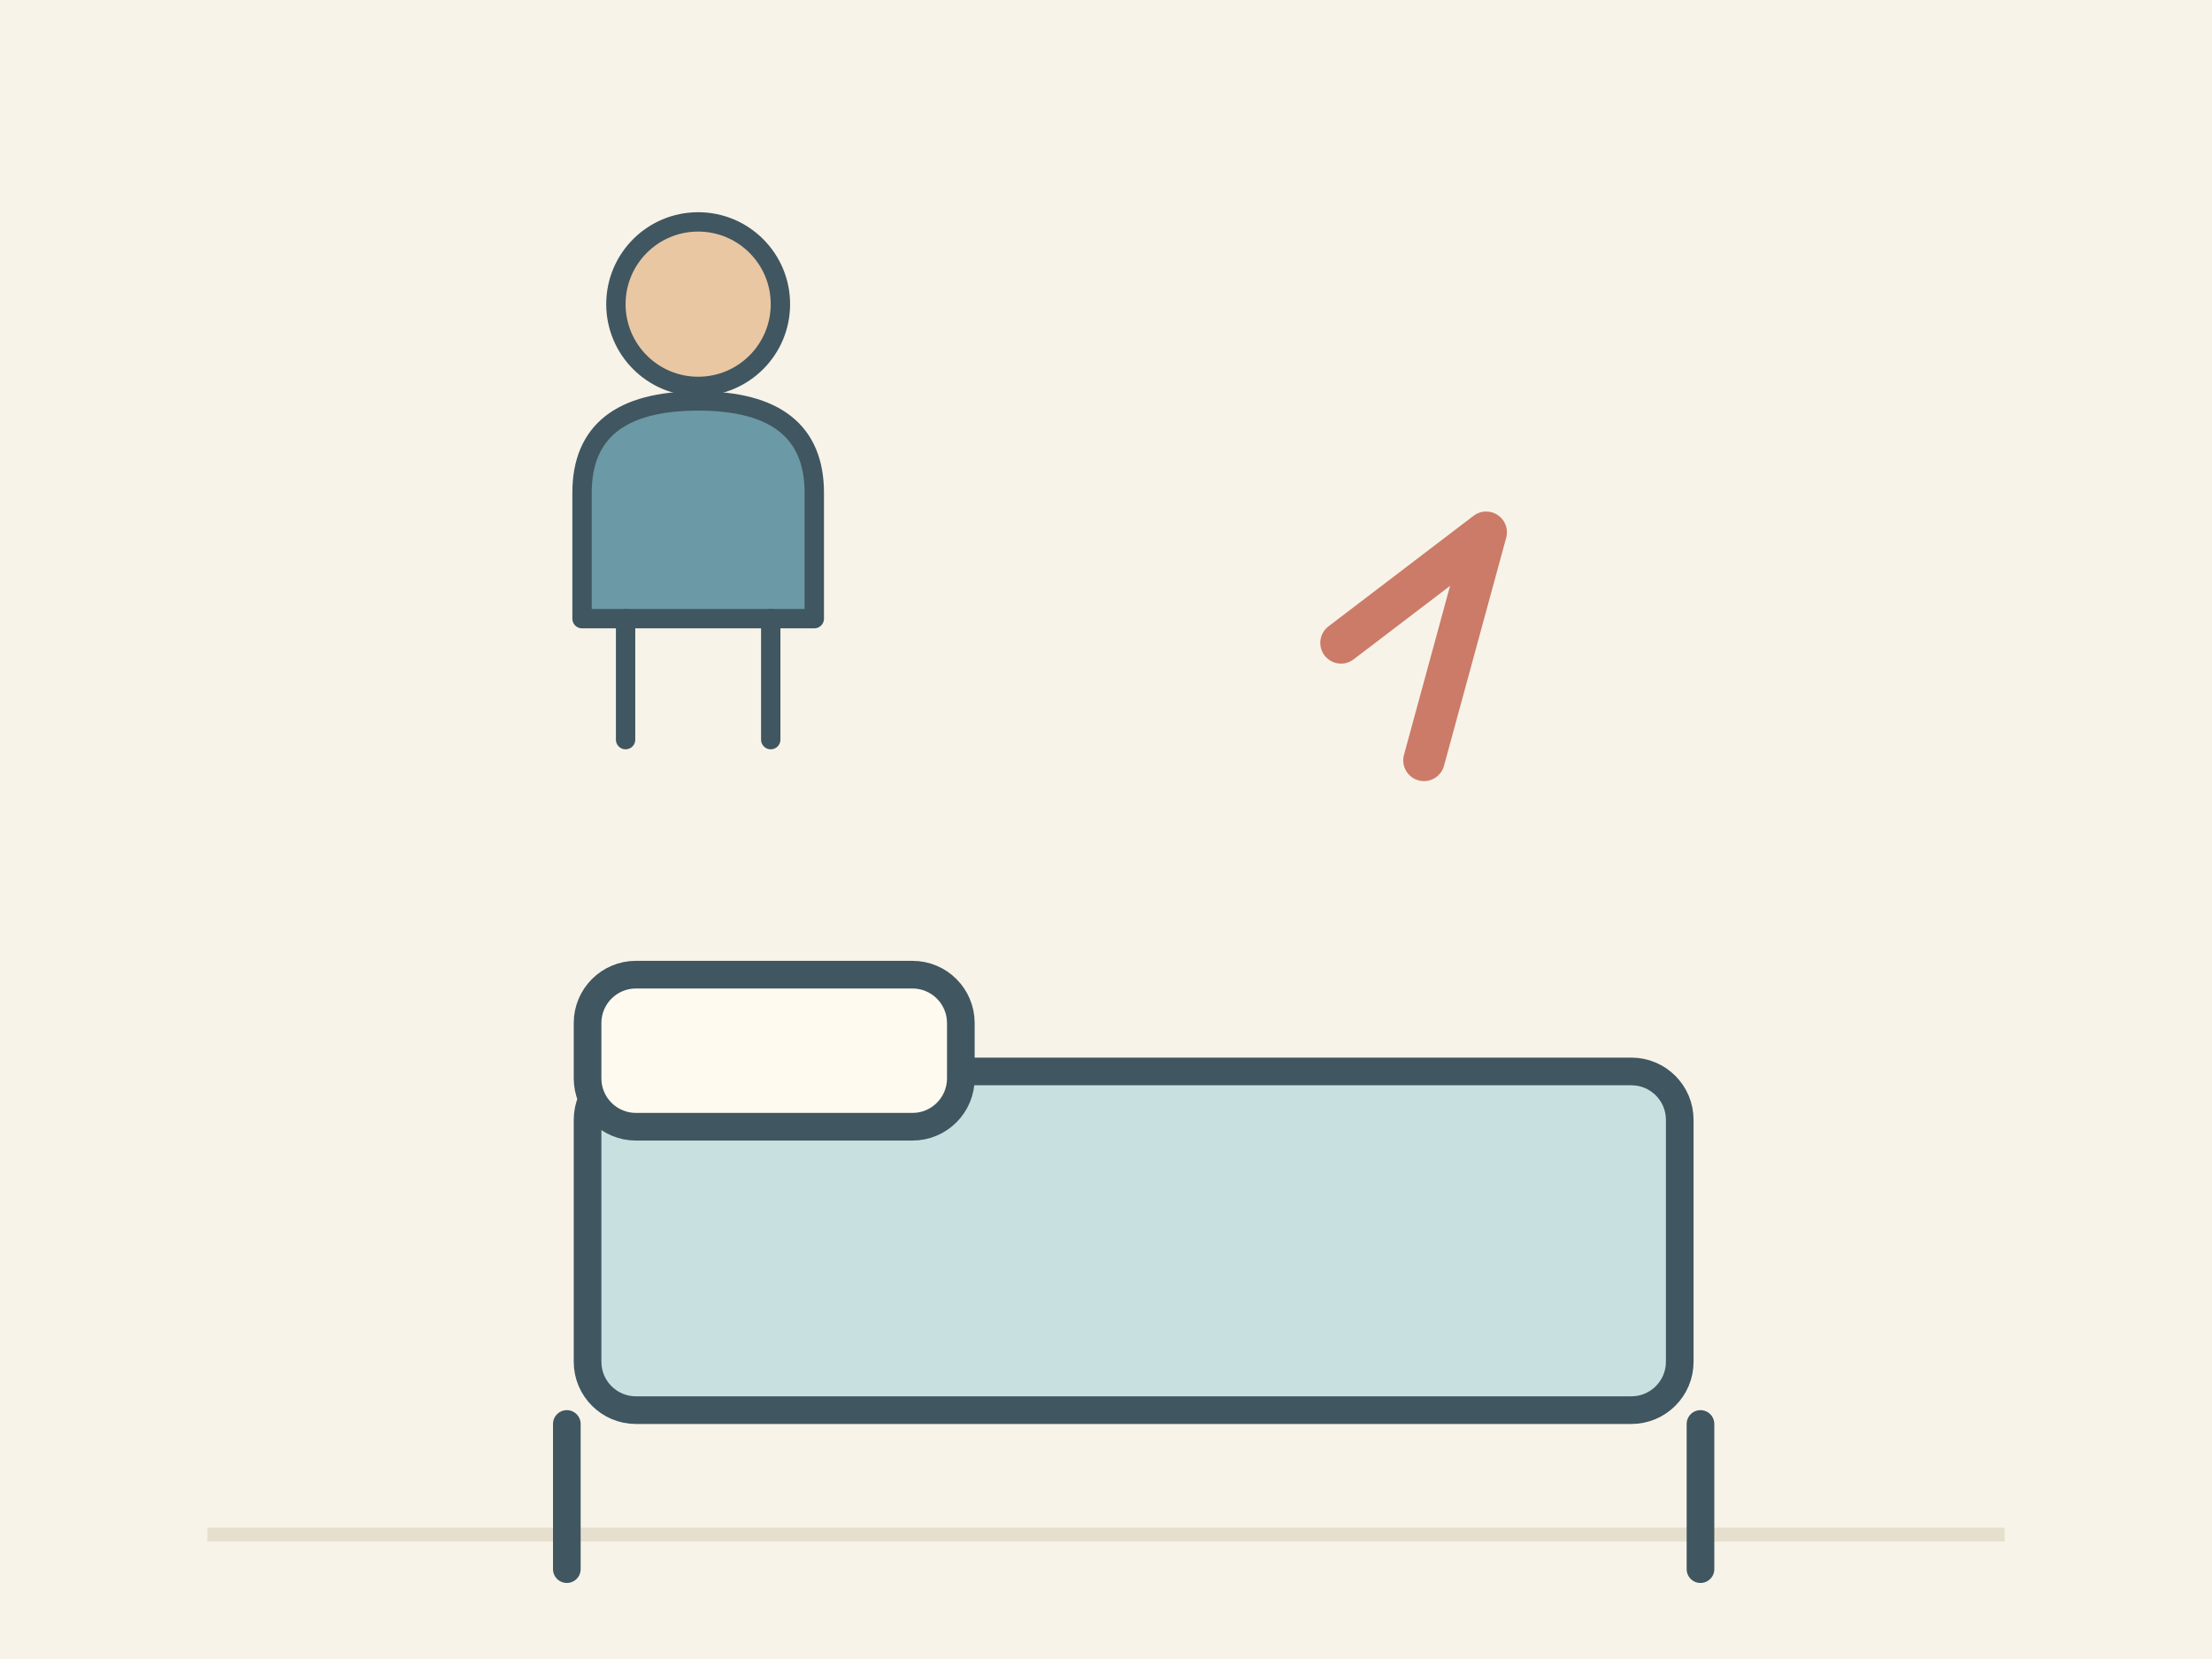
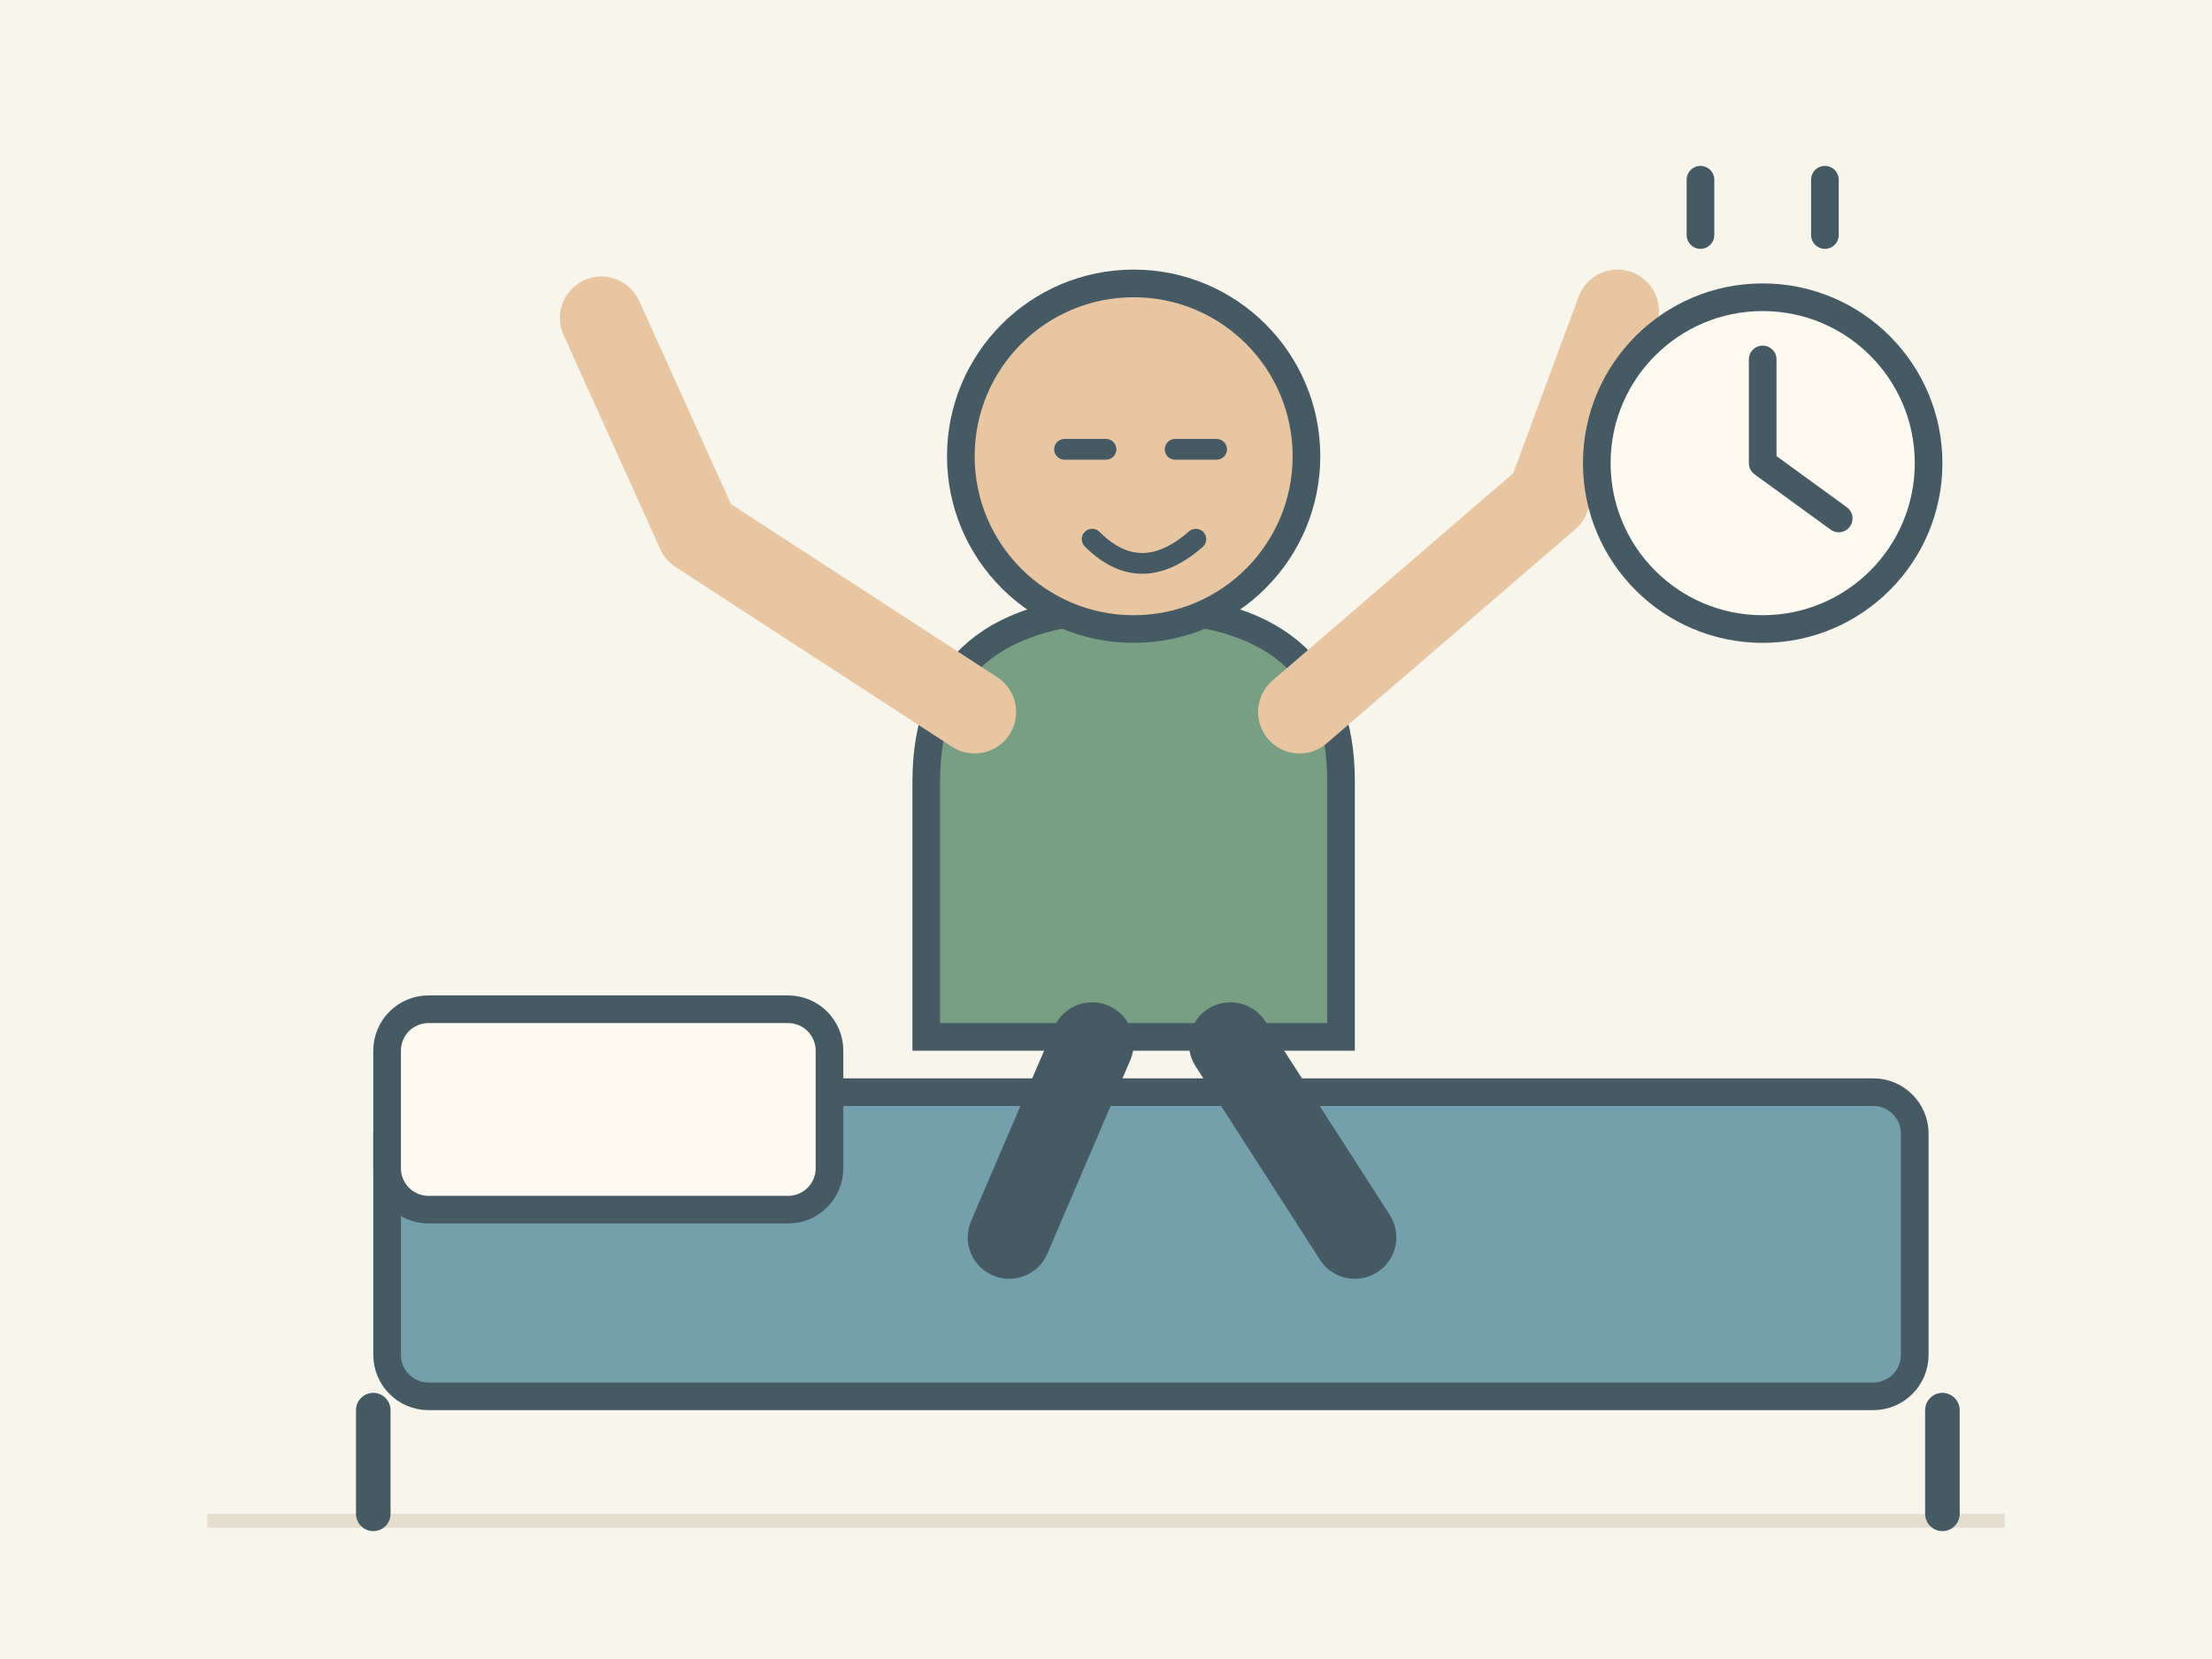
<svg xmlns="http://www.w3.org/2000/svg" width="320" height="240" viewBox="0 0 320 240">
-   <rect width="320" height="240" fill="#f7f3e9" />
-   <path d="M30 222H290" stroke="#e7dfce" stroke-width="2" fill="none" />
-   <rect x="85" y="155" width="158" height="49" rx="7" fill="#c9e0e0" stroke="#405660" stroke-width="4" />
-   <rect x="85" y="141" width="54" height="22" rx="7" fill="#fffaf0" stroke="#405660" stroke-width="4" />
-   <line x1="82" y1="206" x2="82" y2="227" stroke="#405660" stroke-width="4" stroke-linecap="round" />
-   <line x1="246" y1="206" x2="246" y2="227" stroke="#405660" stroke-width="4" stroke-linecap="round" />
-   <g transform="translate(101 44) scale(0.7)">
-     <circle cx="0" cy="0" r="17" fill="#e9c7a3" stroke="#405660" stroke-width="4" />
-     <path d="M-24 65V39Q-24 20 0 20Q24 20 24 39V65Z" fill="#6b99a5" stroke="#405660" stroke-width="4" stroke-linecap="round" stroke-linejoin="round" />
-     <line x1="-15" y1="65" x2="-15" y2="90" stroke="#405660" stroke-width="4" stroke-linecap="round" />
-     <line x1="15" y1="65" x2="15" y2="90" stroke="#405660" stroke-width="4" stroke-linecap="round" />
-   </g>
-   <path d="M194 93L215 77L206 110" fill="none" stroke="#cb7b67" stroke-width="6" stroke-linecap="round" stroke-linejoin="round" />
+   <rect width="320" height="240" fill="#f8f5ed" />
+   <path d="M30 220H290" fill="none" stroke="#e5decf" stroke-width="2" />
+   <rect x="56" y="158" width="221" height="44" rx="6" fill="#74a0ae" stroke="#465a64" stroke-width="4" />
+   <rect x="56" y="146" width="64" height="29" rx="6" fill="#fffaf1" stroke="#465a64" stroke-width="4" />
+   <path d="M54 204V219M281 204V219" stroke="#465a64" stroke-width="5" stroke-linecap="round" />
+   <path d="M134 150V113Q134 88 164 88Q194 88 194 113V150Z" fill="#789e84" stroke="#465a64" stroke-width="4" />
+   <circle cx="164" cy="66" r="25" fill="#e8c6a2" stroke="#465a64" stroke-width="4" />
+   <path d="M154 65L160 65M170 65L176 65" stroke="#465a64" stroke-width="3" stroke-linecap="round" />
+   <path d="M158 78Q165 85 173 78" fill="none" stroke="#465a64" stroke-width="3" stroke-linecap="round" />
+   <path d="M141 103L101 77L87 46M188 103L224 72L234 45" fill="none" stroke="#e8c6a2" stroke-width="12" stroke-linecap="round" stroke-linejoin="round" />
+   <path d="M158 151L146 179M178 151L196 179" fill="none" stroke="#465a64" stroke-width="12" stroke-linecap="round" />
+   <circle cx="255" cy="67" r="24" fill="#fffaf1" stroke="#465a64" stroke-width="4" />
+   <path d="M255 67V52M255 67L266 75" stroke="#465a64" stroke-width="4" stroke-linecap="round" />
+   <path d="M246 34V26M264 34V26" stroke="#465a64" stroke-width="4" stroke-linecap="round" />
</svg>
